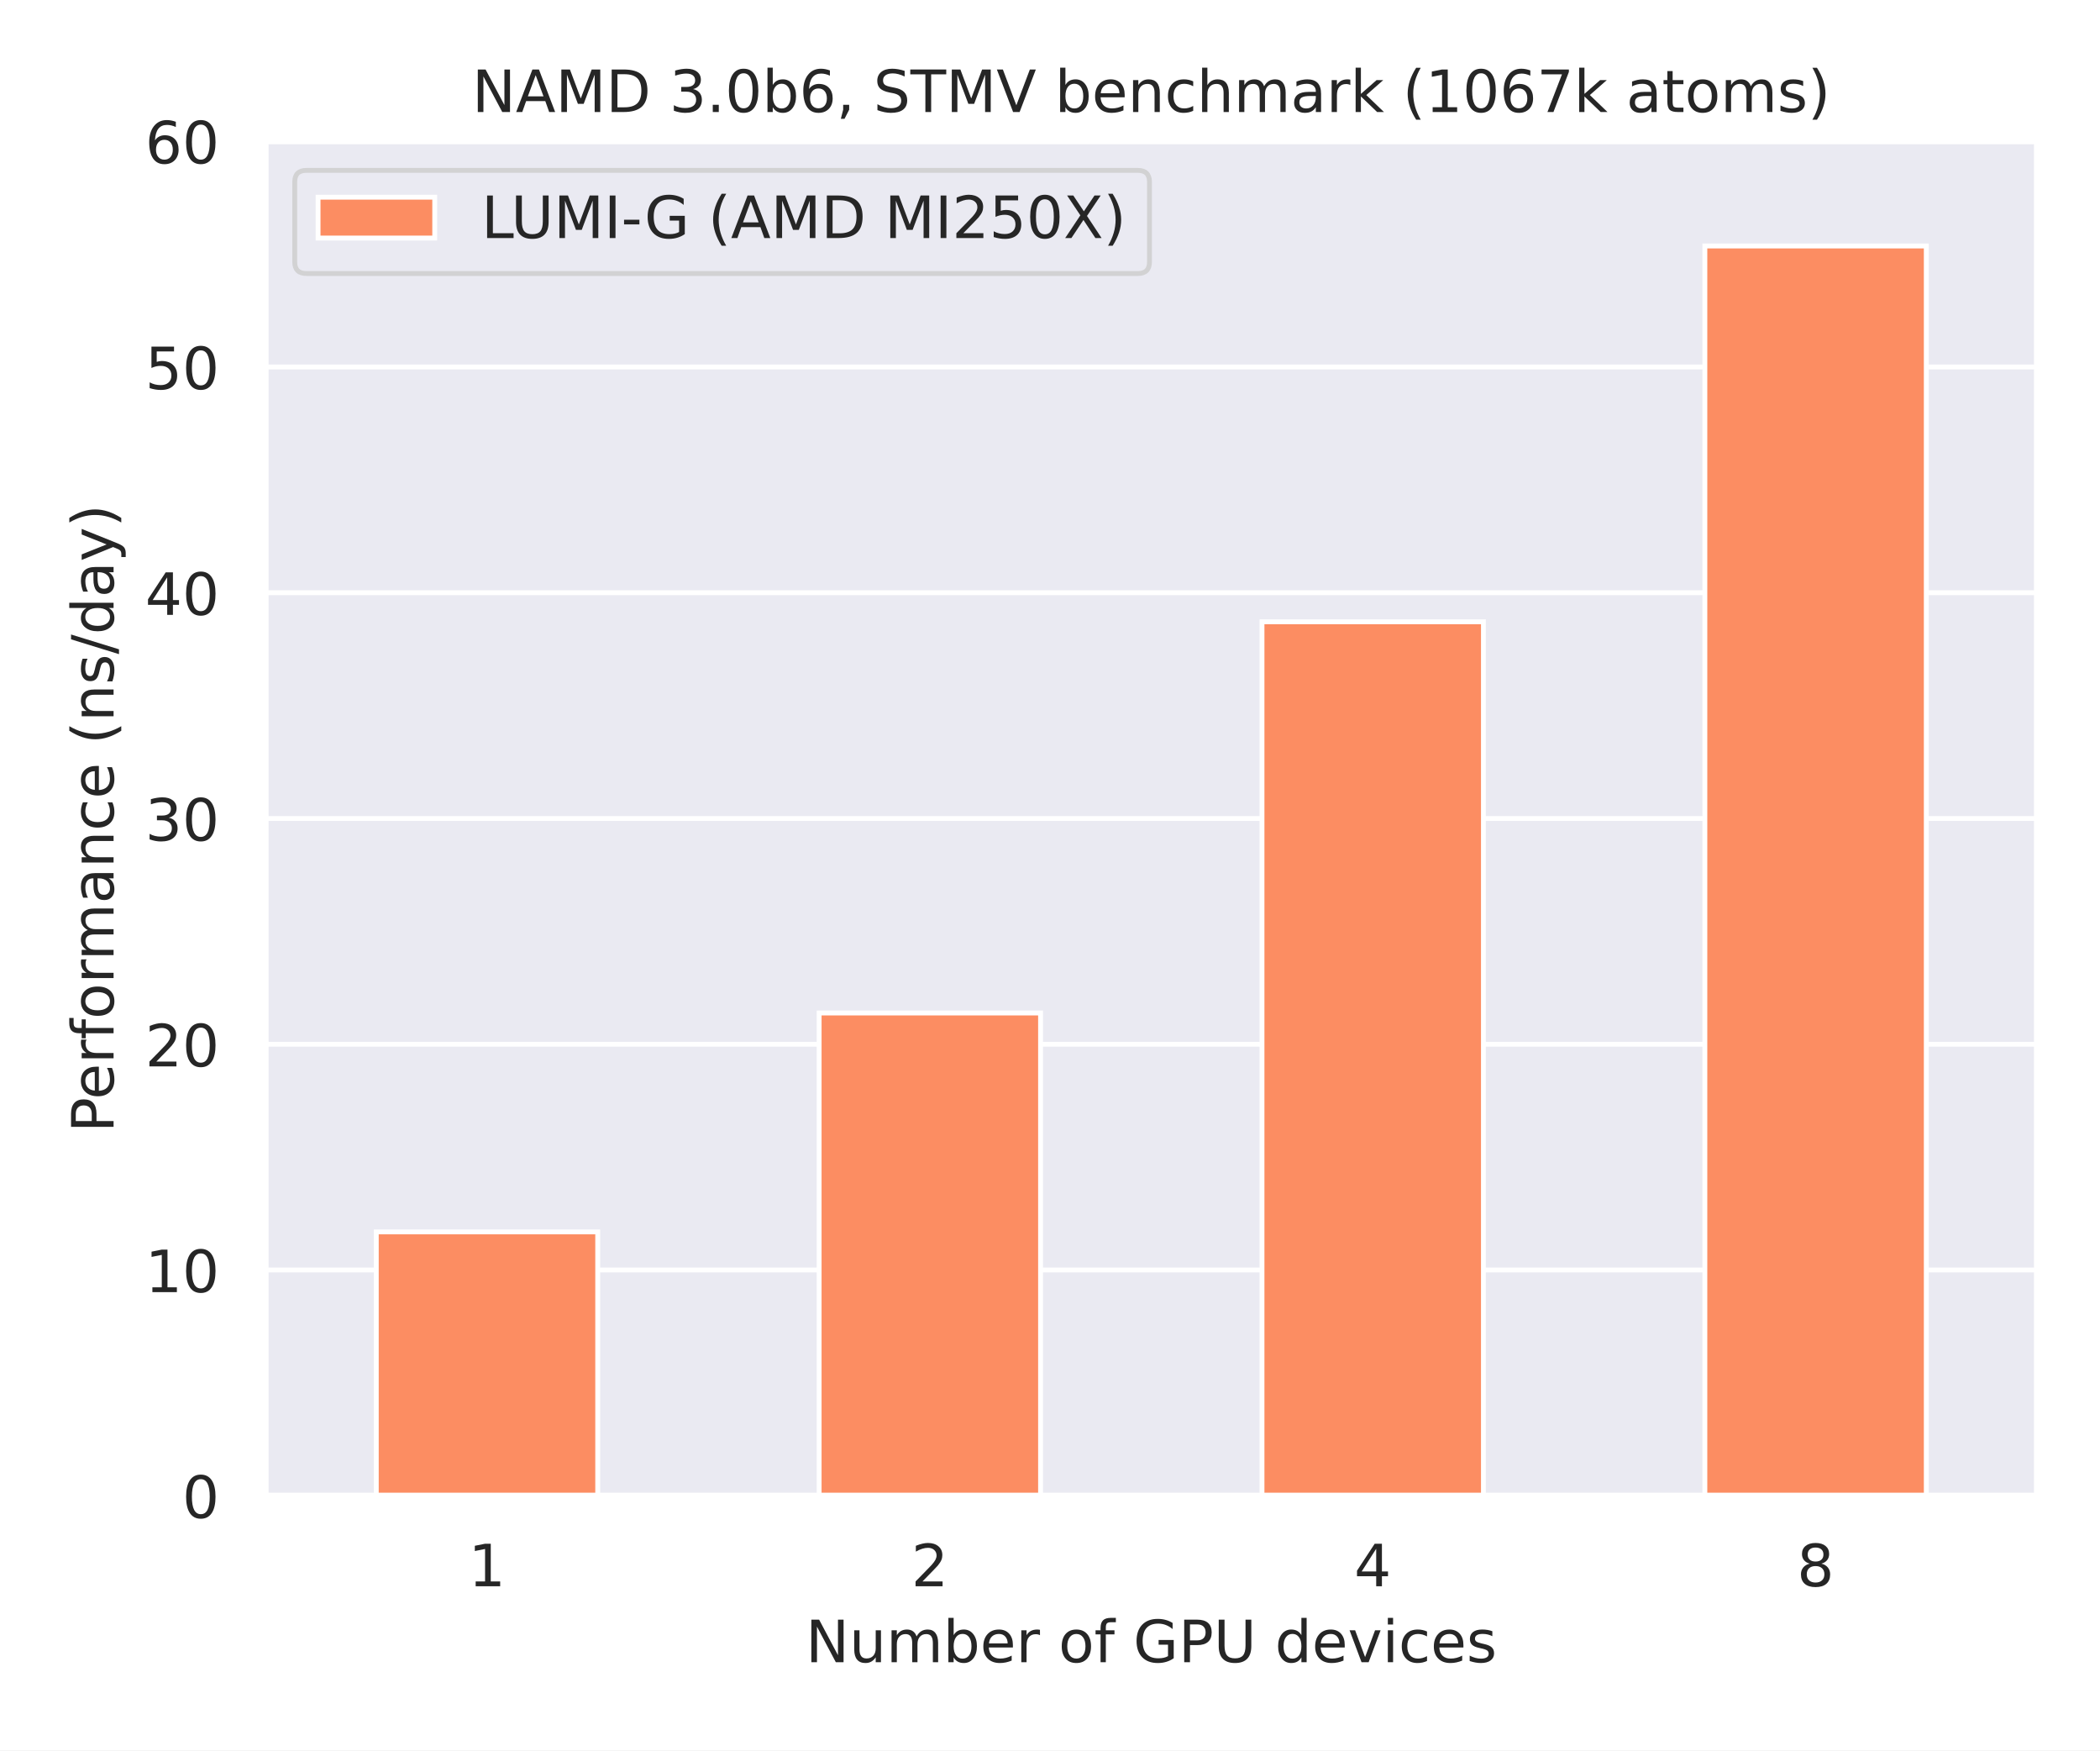
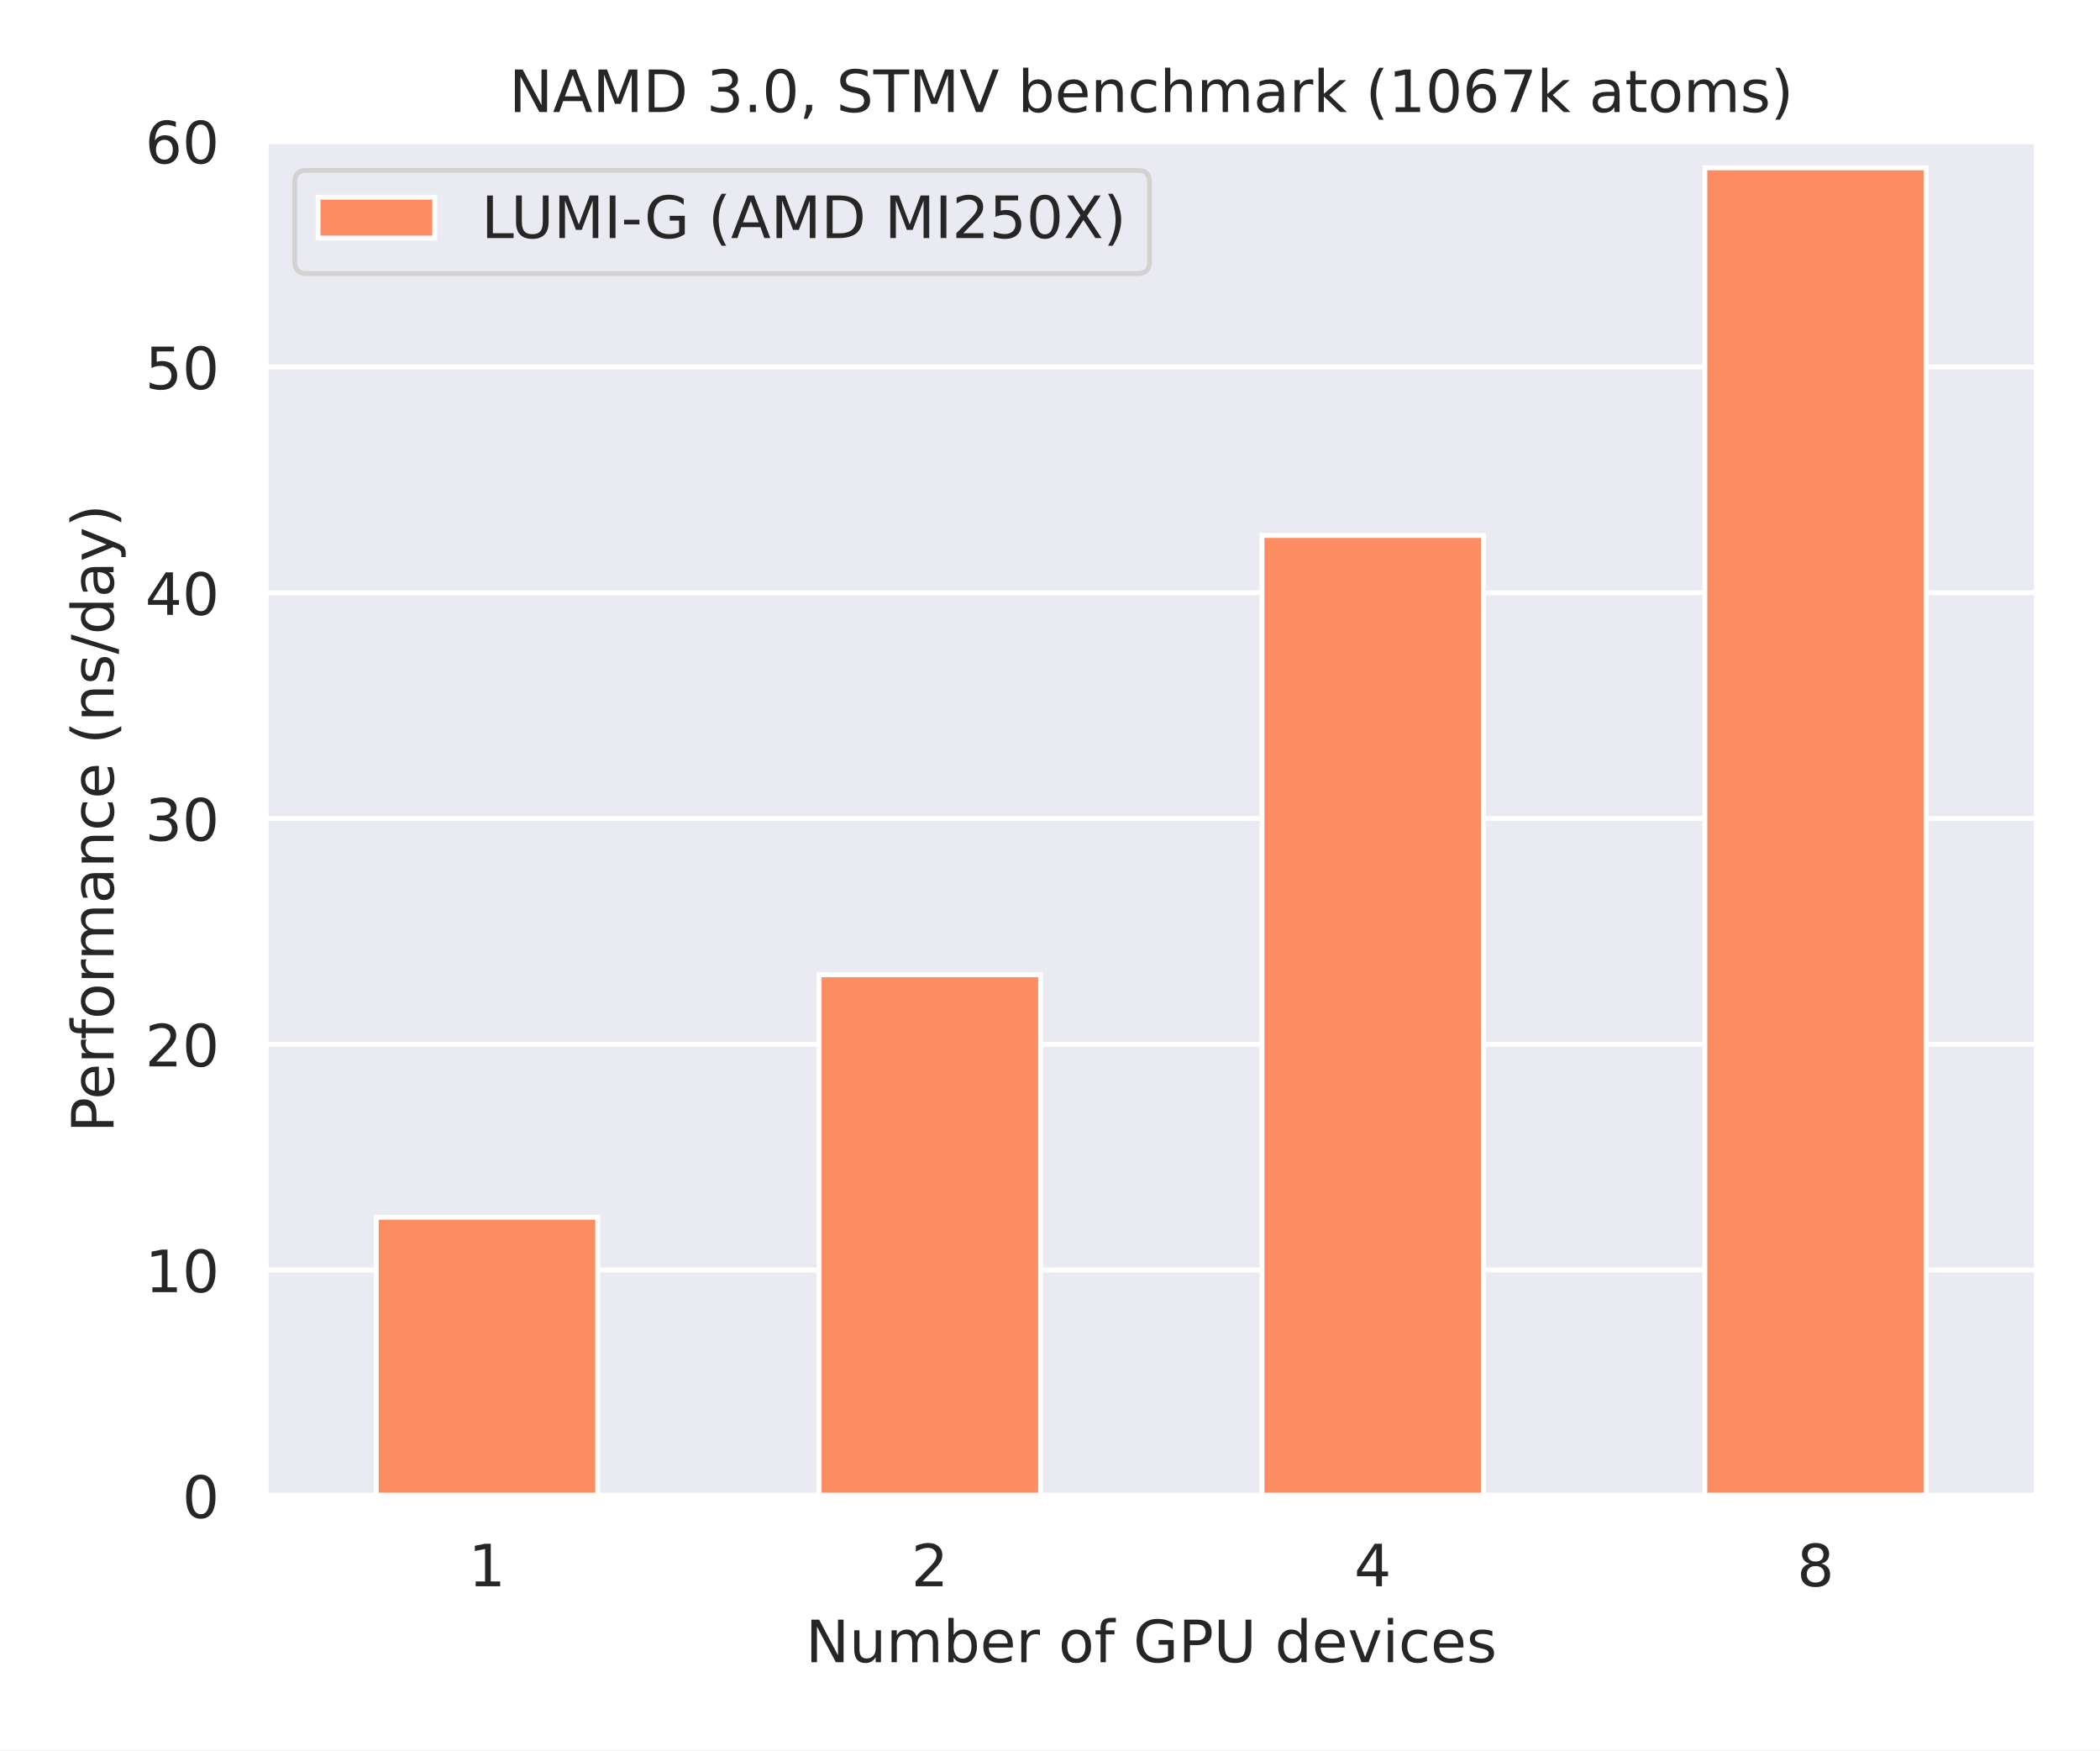
<svg xmlns="http://www.w3.org/2000/svg" xmlns:xlink="http://www.w3.org/1999/xlink" width="432pt" height="360pt" viewBox="0 0 432 360" version="1.1">
  <defs>
    <style type="text/css">*{stroke-linejoin: round; stroke-linecap: butt}</style>
  </defs>
  <g id="figure_1">
    <g id="patch_1">
      <path d="M 0 360  L 432 360  L 432 0  L 0 0  z " style="fill: #ffffff" />
    </g>
    <g id="axes_1">
      <g id="patch_2">
        <path d="M 54.63 307.62  L 419.04 307.62  L 419.04 29.04  L 54.63 29.04  z " style="fill: #eaeaf2" />
      </g>
      <g id="matplotlib.axis_1">
        <g id="xtick_1">
          <g id="text_1">
            <g style="fill: #262626" transform="translate(96.36375 326.2381) scale(0.12 -0.12)">
              <defs>
                <path id="DejaVuSans-31" d="M 794 531  L 1825 531  L 1825 4091  L 703 3866  L 703 4441  L 1819 4666  L 2450 4666  L 2450 531  L 3481 531  L 3481 0  L 794 0  L 794 531  z " transform="scale(0.015625)" />
              </defs>
              <use xlink:href="#DejaVuSans-31" />
            </g>
          </g>
        </g>
        <g id="xtick_2">
          <g id="text_2">
            <g style="fill: #262626" transform="translate(187.4663 326.2381) scale(0.12 -0.12)">
              <defs>
                <path id="DejaVuSans-32" d="M 1228 531  L 3431 531  L 3431 0  L 469 0  L 469 531  Q 828 903 1448 1529  Q 2069 2156 2228 2338  Q 2531 2678 2651 2914  Q 2772 3150 2772 3378  Q 2772 3750 2511 3984  Q 2250 4219 1831 4219  Q 1534 4219 1204 4116  Q 875 4013 500 3803  L 500 4441  Q 881 4594 1212 4672  Q 1544 4750 1819 4750  Q 2544 4750 2975 4387  Q 3406 4025 3406 3419  Q 3406 3131 3298 2873  Q 3191 2616 2906 2266  Q 2828 2175 2409 1742  Q 1991 1309 1228 531  z " transform="scale(0.015625)" />
              </defs>
              <use xlink:href="#DejaVuSans-32" />
            </g>
          </g>
        </g>
        <g id="xtick_3">
          <g id="text_3">
            <g style="fill: #262626" transform="translate(278.5688 326.2381) scale(0.12 -0.12)">
              <defs>
                <path id="DejaVuSans-34" d="M 2419 4116  L 825 1625  L 2419 1625  L 2419 4116  z M 2253 4666  L 3047 4666  L 3047 1625  L 3713 1625  L 3713 1100  L 3047 1100  L 3047 0  L 2419 0  L 2419 1100  L 313 1100  L 313 1709  L 2253 4666  z " transform="scale(0.015625)" />
              </defs>
              <use xlink:href="#DejaVuSans-34" />
            </g>
          </g>
        </g>
        <g id="xtick_4">
          <g id="text_4">
            <g style="fill: #262626" transform="translate(369.6712 326.2381) scale(0.12 -0.12)">
              <defs>
                <path id="DejaVuSans-38" d="M 2034 2216  Q 1584 2216 1326 1975  Q 1069 1734 1069 1313  Q 1069 891 1326 650  Q 1584 409 2034 409  Q 2484 409 2743 651  Q 3003 894 3003 1313  Q 3003 1734 2745 1975  Q 2488 2216 2034 2216  z M 1403 2484  Q 997 2584 770 2862  Q 544 3141 544 3541  Q 544 4100 942 4425  Q 1341 4750 2034 4750  Q 2731 4750 3128 4425  Q 3525 4100 3525 3541  Q 3525 3141 3298 2862  Q 3072 2584 2669 2484  Q 3125 2378 3379 2068  Q 3634 1759 3634 1313  Q 3634 634 3220 271  Q 2806 -91 2034 -91  Q 1263 -91 848 271  Q 434 634 434 1313  Q 434 1759 690 2068  Q 947 2378 1403 2484  z M 1172 3481  Q 1172 3119 1398 2916  Q 1625 2713 2034 2713  Q 2441 2713 2670 2916  Q 2900 3119 2900 3481  Q 2900 3844 2670 4047  Q 2441 4250 2034 4250  Q 1625 4250 1398 4047  Q 1172 3844 1172 3481  z " transform="scale(0.015625)" />
              </defs>
              <use xlink:href="#DejaVuSans-38" />
            </g>
          </g>
        </g>
        <g id="text_5">
          <g style="fill: #262626" transform="translate(165.7341 341.8519) scale(0.12 -0.12)">
            <defs>
              <path id="DejaVuSans-4e" d="M 628 4666  L 1478 4666  L 3547 763  L 3547 4666  L 4159 4666  L 4159 0  L 3309 0  L 1241 3903  L 1241 0  L 628 0  L 628 4666  z " transform="scale(0.015625)" />
              <path id="DejaVuSans-75" d="M 544 1381  L 544 3500  L 1119 3500  L 1119 1403  Q 1119 906 1312 657  Q 1506 409 1894 409  Q 2359 409 2629 706  Q 2900 1003 2900 1516  L 2900 3500  L 3475 3500  L 3475 0  L 2900 0  L 2900 538  Q 2691 219 2414 64  Q 2138 -91 1772 -91  Q 1169 -91 856 284  Q 544 659 544 1381  z M 1991 3584  L 1991 3584  z " transform="scale(0.015625)" />
              <path id="DejaVuSans-6d" d="M 3328 2828  Q 3544 3216 3844 3400  Q 4144 3584 4550 3584  Q 5097 3584 5394 3201  Q 5691 2819 5691 2113  L 5691 0  L 5113 0  L 5113 2094  Q 5113 2597 4934 2840  Q 4756 3084 4391 3084  Q 3944 3084 3684 2787  Q 3425 2491 3425 1978  L 3425 0  L 2847 0  L 2847 2094  Q 2847 2600 2669 2842  Q 2491 3084 2119 3084  Q 1678 3084 1418 2786  Q 1159 2488 1159 1978  L 1159 0  L 581 0  L 581 3500  L 1159 3500  L 1159 2956  Q 1356 3278 1631 3431  Q 1906 3584 2284 3584  Q 2666 3584 2933 3390  Q 3200 3197 3328 2828  z " transform="scale(0.015625)" />
              <path id="DejaVuSans-62" d="M 3116 1747  Q 3116 2381 2855 2742  Q 2594 3103 2138 3103  Q 1681 3103 1420 2742  Q 1159 2381 1159 1747  Q 1159 1113 1420 752  Q 1681 391 2138 391  Q 2594 391 2855 752  Q 3116 1113 3116 1747  z M 1159 2969  Q 1341 3281 1617 3432  Q 1894 3584 2278 3584  Q 2916 3584 3314 3078  Q 3713 2572 3713 1747  Q 3713 922 3314 415  Q 2916 -91 2278 -91  Q 1894 -91 1617 61  Q 1341 213 1159 525  L 1159 0  L 581 0  L 581 4863  L 1159 4863  L 1159 2969  z " transform="scale(0.015625)" />
              <path id="DejaVuSans-65" d="M 3597 1894  L 3597 1613  L 953 1613  Q 991 1019 1311 708  Q 1631 397 2203 397  Q 2534 397 2845 478  Q 3156 559 3463 722  L 3463 178  Q 3153 47 2828 -22  Q 2503 -91 2169 -91  Q 1331 -91 842 396  Q 353 884 353 1716  Q 353 2575 817 3079  Q 1281 3584 2069 3584  Q 2775 3584 3186 3129  Q 3597 2675 3597 1894  z M 3022 2063  Q 3016 2534 2758 2815  Q 2500 3097 2075 3097  Q 1594 3097 1305 2825  Q 1016 2553 972 2059  L 3022 2063  z " transform="scale(0.015625)" />
              <path id="DejaVuSans-72" d="M 2631 2963  Q 2534 3019 2420 3045  Q 2306 3072 2169 3072  Q 1681 3072 1420 2755  Q 1159 2438 1159 1844  L 1159 0  L 581 0  L 581 3500  L 1159 3500  L 1159 2956  Q 1341 3275 1631 3429  Q 1922 3584 2338 3584  Q 2397 3584 2469 3576  Q 2541 3569 2628 3553  L 2631 2963  z " transform="scale(0.015625)" />
              <path id="DejaVuSans-20" transform="scale(0.015625)" />
              <path id="DejaVuSans-6f" d="M 1959 3097  Q 1497 3097 1228 2736  Q 959 2375 959 1747  Q 959 1119 1226 758  Q 1494 397 1959 397  Q 2419 397 2687 759  Q 2956 1122 2956 1747  Q 2956 2369 2687 2733  Q 2419 3097 1959 3097  z M 1959 3584  Q 2709 3584 3137 3096  Q 3566 2609 3566 1747  Q 3566 888 3137 398  Q 2709 -91 1959 -91  Q 1206 -91 779 398  Q 353 888 353 1747  Q 353 2609 779 3096  Q 1206 3584 1959 3584  z " transform="scale(0.015625)" />
              <path id="DejaVuSans-66" d="M 2375 4863  L 2375 4384  L 1825 4384  Q 1516 4384 1395 4259  Q 1275 4134 1275 3809  L 1275 3500  L 2222 3500  L 2222 3053  L 1275 3053  L 1275 0  L 697 0  L 697 3053  L 147 3053  L 147 3500  L 697 3500  L 697 3744  Q 697 4328 969 4595  Q 1241 4863 1831 4863  L 2375 4863  z " transform="scale(0.015625)" />
              <path id="DejaVuSans-47" d="M 3809 666  L 3809 1919  L 2778 1919  L 2778 2438  L 4434 2438  L 4434 434  Q 4069 175 3628 42  Q 3188 -91 2688 -91  Q 1594 -91 976 548  Q 359 1188 359 2328  Q 359 3472 976 4111  Q 1594 4750 2688 4750  Q 3144 4750 3555 4637  Q 3966 4525 4313 4306  L 4313 3634  Q 3963 3931 3569 4081  Q 3175 4231 2741 4231  Q 1884 4231 1454 3753  Q 1025 3275 1025 2328  Q 1025 1384 1454 906  Q 1884 428 2741 428  Q 3075 428 3337 486  Q 3600 544 3809 666  z " transform="scale(0.015625)" />
              <path id="DejaVuSans-50" d="M 1259 4147  L 1259 2394  L 2053 2394  Q 2494 2394 2734 2622  Q 2975 2850 2975 3272  Q 2975 3691 2734 3919  Q 2494 4147 2053 4147  L 1259 4147  z M 628 4666  L 2053 4666  Q 2838 4666 3239 4311  Q 3641 3956 3641 3272  Q 3641 2581 3239 2228  Q 2838 1875 2053 1875  L 1259 1875  L 1259 0  L 628 0  L 628 4666  z " transform="scale(0.015625)" />
              <path id="DejaVuSans-55" d="M 556 4666  L 1191 4666  L 1191 1831  Q 1191 1081 1462 751  Q 1734 422 2344 422  Q 2950 422 3222 751  Q 3494 1081 3494 1831  L 3494 4666  L 4128 4666  L 4128 1753  Q 4128 841 3676 375  Q 3225 -91 2344 -91  Q 1459 -91 1007 375  Q 556 841 556 1753  L 556 4666  z " transform="scale(0.015625)" />
              <path id="DejaVuSans-64" d="M 2906 2969  L 2906 4863  L 3481 4863  L 3481 0  L 2906 0  L 2906 525  Q 2725 213 2448 61  Q 2172 -91 1784 -91  Q 1150 -91 751 415  Q 353 922 353 1747  Q 353 2572 751 3078  Q 1150 3584 1784 3584  Q 2172 3584 2448 3432  Q 2725 3281 2906 2969  z M 947 1747  Q 947 1113 1208 752  Q 1469 391 1925 391  Q 2381 391 2643 752  Q 2906 1113 2906 1747  Q 2906 2381 2643 2742  Q 2381 3103 1925 3103  Q 1469 3103 1208 2742  Q 947 2381 947 1747  z " transform="scale(0.015625)" />
              <path id="DejaVuSans-76" d="M 191 3500  L 800 3500  L 1894 563  L 2988 3500  L 3597 3500  L 2284 0  L 1503 0  L 191 3500  z " transform="scale(0.015625)" />
              <path id="DejaVuSans-69" d="M 603 3500  L 1178 3500  L 1178 0  L 603 0  L 603 3500  z M 603 4863  L 1178 4863  L 1178 4134  L 603 4134  L 603 4863  z " transform="scale(0.015625)" />
              <path id="DejaVuSans-63" d="M 3122 3366  L 3122 2828  Q 2878 2963 2633 3030  Q 2388 3097 2138 3097  Q 1578 3097 1268 2742  Q 959 2388 959 1747  Q 959 1106 1268 751  Q 1578 397 2138 397  Q 2388 397 2633 464  Q 2878 531 3122 666  L 3122 134  Q 2881 22 2623 -34  Q 2366 -91 2075 -91  Q 1284 -91 818 406  Q 353 903 353 1747  Q 353 2603 823 3093  Q 1294 3584 2113 3584  Q 2378 3584 2631 3529  Q 2884 3475 3122 3366  z " transform="scale(0.015625)" />
              <path id="DejaVuSans-73" d="M 2834 3397  L 2834 2853  Q 2591 2978 2328 3040  Q 2066 3103 1784 3103  Q 1356 3103 1142 2972  Q 928 2841 928 2578  Q 928 2378 1081 2264  Q 1234 2150 1697 2047  L 1894 2003  Q 2506 1872 2764 1633  Q 3022 1394 3022 966  Q 3022 478 2636 193  Q 2250 -91 1575 -91  Q 1294 -91 989 -36  Q 684 19 347 128  L 347 722  Q 666 556 975 473  Q 1284 391 1588 391  Q 1994 391 2212 530  Q 2431 669 2431 922  Q 2431 1156 2273 1281  Q 2116 1406 1581 1522  L 1381 1569  Q 847 1681 609 1914  Q 372 2147 372 2553  Q 372 3047 722 3315  Q 1072 3584 1716 3584  Q 2034 3584 2315 3537  Q 2597 3491 2834 3397  z " transform="scale(0.015625)" />
            </defs>
            <use xlink:href="#DejaVuSans-4e" />
            <use xlink:href="#DejaVuSans-75" x="74.805" />
            <use xlink:href="#DejaVuSans-6d" x="138.184" />
            <use xlink:href="#DejaVuSans-62" x="235.596" />
            <use xlink:href="#DejaVuSans-65" x="299.072" />
            <use xlink:href="#DejaVuSans-72" x="360.596" />
            <use xlink:href="#DejaVuSans-20" x="401.709" />
            <use xlink:href="#DejaVuSans-6f" x="433.496" />
            <use xlink:href="#DejaVuSans-66" x="494.678" />
            <use xlink:href="#DejaVuSans-20" x="529.883" />
            <use xlink:href="#DejaVuSans-47" x="561.67" />
            <use xlink:href="#DejaVuSans-50" x="639.16" />
            <use xlink:href="#DejaVuSans-55" x="699.463" />
            <use xlink:href="#DejaVuSans-20" x="772.656" />
            <use xlink:href="#DejaVuSans-64" x="804.443" />
            <use xlink:href="#DejaVuSans-65" x="867.92" />
            <use xlink:href="#DejaVuSans-76" x="929.443" />
            <use xlink:href="#DejaVuSans-69" x="988.623" />
            <use xlink:href="#DejaVuSans-63" x="1016.406" />
            <use xlink:href="#DejaVuSans-65" x="1071.387" />
            <use xlink:href="#DejaVuSans-73" x="1132.91" />
          </g>
        </g>
      </g>
      <g id="matplotlib.axis_2">
        <g id="ytick_1">
          <g id="line2d_1">
-             <path d="M 54.63 307.62  L 419.04 307.62  " clip-path="url(#p0c4936f259)" style="fill: none; stroke: #ffffff; stroke-linecap: round" />
+             <path d="M 54.63 307.62  L 419.04 307.62  " clip-path="url(#p166606db04)" style="fill: none; stroke: #ffffff; stroke-linecap: round" />
          </g>
          <g id="text_6">
            <g style="fill: #262626" transform="translate(37.495 312.1791) scale(0.12 -0.12)">
              <defs>
                <path id="DejaVuSans-30" d="M 2034 4250  Q 1547 4250 1301 3770  Q 1056 3291 1056 2328  Q 1056 1369 1301 889  Q 1547 409 2034 409  Q 2525 409 2770 889  Q 3016 1369 3016 2328  Q 3016 3291 2770 3770  Q 2525 4250 2034 4250  z M 2034 4750  Q 2819 4750 3233 4129  Q 3647 3509 3647 2328  Q 3647 1150 3233 529  Q 2819 -91 2034 -91  Q 1250 -91 836 529  Q 422 1150 422 2328  Q 422 3509 836 4129  Q 1250 4750 2034 4750  z " transform="scale(0.015625)" />
              </defs>
              <use xlink:href="#DejaVuSans-30" />
            </g>
          </g>
        </g>
        <g id="ytick_2">
          <g id="line2d_2">
-             <path d="M 54.63 261.19  L 419.04 261.19  " clip-path="url(#p0c4936f259)" style="fill: none; stroke: #ffffff; stroke-linecap: round" />
+             <path d="M 54.63 261.19  L 419.04 261.19  " clip-path="url(#p166606db04)" style="fill: none; stroke: #ffffff; stroke-linecap: round" />
          </g>
          <g id="text_7">
            <g style="fill: #262626" transform="translate(29.86 265.7491) scale(0.12 -0.12)">
              <use xlink:href="#DejaVuSans-31" />
              <use xlink:href="#DejaVuSans-30" x="63.623" />
            </g>
          </g>
        </g>
        <g id="ytick_3">
          <g id="line2d_3">
-             <path d="M 54.63 214.76  L 419.04 214.76  " clip-path="url(#p0c4936f259)" style="fill: none; stroke: #ffffff; stroke-linecap: round" />
+             <path d="M 54.63 214.76  L 419.04 214.76  " clip-path="url(#p166606db04)" style="fill: none; stroke: #ffffff; stroke-linecap: round" />
          </g>
          <g id="text_8">
            <g style="fill: #262626" transform="translate(29.86 219.3191) scale(0.12 -0.12)">
              <use xlink:href="#DejaVuSans-32" />
              <use xlink:href="#DejaVuSans-30" x="63.623" />
            </g>
          </g>
        </g>
        <g id="ytick_4">
          <g id="line2d_4">
-             <path d="M 54.63 168.33  L 419.04 168.33  " clip-path="url(#p0c4936f259)" style="fill: none; stroke: #ffffff; stroke-linecap: round" />
+             <path d="M 54.63 168.33  L 419.04 168.33  " clip-path="url(#p166606db04)" style="fill: none; stroke: #ffffff; stroke-linecap: round" />
          </g>
          <g id="text_9">
            <g style="fill: #262626" transform="translate(29.86 172.8891) scale(0.12 -0.12)">
              <defs>
                <path id="DejaVuSans-33" d="M 2597 2516  Q 3050 2419 3304 2112  Q 3559 1806 3559 1356  Q 3559 666 3084 287  Q 2609 -91 1734 -91  Q 1441 -91 1130 -33  Q 819 25 488 141  L 488 750  Q 750 597 1062 519  Q 1375 441 1716 441  Q 2309 441 2620 675  Q 2931 909 2931 1356  Q 2931 1769 2642 2001  Q 2353 2234 1838 2234  L 1294 2234  L 1294 2753  L 1863 2753  Q 2328 2753 2575 2939  Q 2822 3125 2822 3475  Q 2822 3834 2567 4026  Q 2313 4219 1838 4219  Q 1578 4219 1281 4162  Q 984 4106 628 3988  L 628 4550  Q 988 4650 1302 4700  Q 1616 4750 1894 4750  Q 2613 4750 3031 4423  Q 3450 4097 3450 3541  Q 3450 3153 3228 2886  Q 3006 2619 2597 2516  z " transform="scale(0.015625)" />
              </defs>
              <use xlink:href="#DejaVuSans-33" />
              <use xlink:href="#DejaVuSans-30" x="63.623" />
            </g>
          </g>
        </g>
        <g id="ytick_5">
          <g id="line2d_5">
-             <path d="M 54.63 121.9  L 419.04 121.9  " clip-path="url(#p0c4936f259)" style="fill: none; stroke: #ffffff; stroke-linecap: round" />
+             <path d="M 54.63 121.9  L 419.04 121.9  " clip-path="url(#p166606db04)" style="fill: none; stroke: #ffffff; stroke-linecap: round" />
          </g>
          <g id="text_10">
            <g style="fill: #262626" transform="translate(29.86 126.4591) scale(0.12 -0.12)">
              <use xlink:href="#DejaVuSans-34" />
              <use xlink:href="#DejaVuSans-30" x="63.623" />
            </g>
          </g>
        </g>
        <g id="ytick_6">
          <g id="line2d_6">
-             <path d="M 54.63 75.47  L 419.04 75.47  " clip-path="url(#p0c4936f259)" style="fill: none; stroke: #ffffff; stroke-linecap: round" />
+             <path d="M 54.63 75.47  L 419.04 75.47  " clip-path="url(#p166606db04)" style="fill: none; stroke: #ffffff; stroke-linecap: round" />
          </g>
          <g id="text_11">
            <g style="fill: #262626" transform="translate(29.86 80.02906) scale(0.12 -0.12)">
              <defs>
                <path id="DejaVuSans-35" d="M 691 4666  L 3169 4666  L 3169 4134  L 1269 4134  L 1269 2991  Q 1406 3038 1543 3061  Q 1681 3084 1819 3084  Q 2600 3084 3056 2656  Q 3513 2228 3513 1497  Q 3513 744 3044 326  Q 2575 -91 1722 -91  Q 1428 -91 1123 -41  Q 819 9 494 109  L 494 744  Q 775 591 1075 516  Q 1375 441 1709 441  Q 2250 441 2565 725  Q 2881 1009 2881 1497  Q 2881 1984 2565 2268  Q 2250 2553 1709 2553  Q 1456 2553 1204 2497  Q 953 2441 691 2322  L 691 4666  z " transform="scale(0.015625)" />
              </defs>
              <use xlink:href="#DejaVuSans-35" />
              <use xlink:href="#DejaVuSans-30" x="63.623" />
            </g>
          </g>
        </g>
        <g id="ytick_7">
          <g id="line2d_7">
-             <path d="M 54.63 29.04  L 419.04 29.04  " clip-path="url(#p0c4936f259)" style="fill: none; stroke: #ffffff; stroke-linecap: round" />
+             <path d="M 54.63 29.04  L 419.04 29.04  " clip-path="url(#p166606db04)" style="fill: none; stroke: #ffffff; stroke-linecap: round" />
          </g>
          <g id="text_12">
            <g style="fill: #262626" transform="translate(29.86 33.59906) scale(0.12 -0.12)">
              <defs>
                <path id="DejaVuSans-36" d="M 2113 2584  Q 1688 2584 1439 2293  Q 1191 2003 1191 1497  Q 1191 994 1439 701  Q 1688 409 2113 409  Q 2538 409 2786 701  Q 3034 994 3034 1497  Q 3034 2003 2786 2293  Q 2538 2584 2113 2584  z M 3366 4563  L 3366 3988  Q 3128 4100 2886 4159  Q 2644 4219 2406 4219  Q 1781 4219 1451 3797  Q 1122 3375 1075 2522  Q 1259 2794 1537 2939  Q 1816 3084 2150 3084  Q 2853 3084 3261 2657  Q 3669 2231 3669 1497  Q 3669 778 3244 343  Q 2819 -91 2113 -91  Q 1303 -91 875 529  Q 447 1150 447 2328  Q 447 3434 972 4092  Q 1497 4750 2381 4750  Q 2619 4750 2861 4703  Q 3103 4656 3366 4563  z " transform="scale(0.015625)" />
              </defs>
              <use xlink:href="#DejaVuSans-36" />
              <use xlink:href="#DejaVuSans-30" x="63.623" />
            </g>
          </g>
        </g>
        <g id="text_13">
          <g style="fill: #262626" transform="translate(23.36437 232.9238) rotate(-90) scale(0.12 -0.12)">
            <defs>
              <path id="DejaVuSans-61" d="M 2194 1759  Q 1497 1759 1228 1600  Q 959 1441 959 1056  Q 959 750 1161 570  Q 1363 391 1709 391  Q 2188 391 2477 730  Q 2766 1069 2766 1631  L 2766 1759  L 2194 1759  z M 3341 1997  L 3341 0  L 2766 0  L 2766 531  Q 2569 213 2275 61  Q 1981 -91 1556 -91  Q 1019 -91 701 211  Q 384 513 384 1019  Q 384 1609 779 1909  Q 1175 2209 1959 2209  L 2766 2209  L 2766 2266  Q 2766 2663 2505 2880  Q 2244 3097 1772 3097  Q 1472 3097 1187 3025  Q 903 2953 641 2809  L 641 3341  Q 956 3463 1253 3523  Q 1550 3584 1831 3584  Q 2591 3584 2966 3190  Q 3341 2797 3341 1997  z " transform="scale(0.015625)" />
              <path id="DejaVuSans-6e" d="M 3513 2113  L 3513 0  L 2938 0  L 2938 2094  Q 2938 2591 2744 2837  Q 2550 3084 2163 3084  Q 1697 3084 1428 2787  Q 1159 2491 1159 1978  L 1159 0  L 581 0  L 581 3500  L 1159 3500  L 1159 2956  Q 1366 3272 1645 3428  Q 1925 3584 2291 3584  Q 2894 3584 3203 3211  Q 3513 2838 3513 2113  z " transform="scale(0.015625)" />
              <path id="DejaVuSans-28" d="M 1984 4856  Q 1566 4138 1362 3434  Q 1159 2731 1159 2009  Q 1159 1288 1364 580  Q 1569 -128 1984 -844  L 1484 -844  Q 1016 -109 783 600  Q 550 1309 550 2009  Q 550 2706 781 3412  Q 1013 4119 1484 4856  L 1984 4856  z " transform="scale(0.015625)" />
              <path id="DejaVuSans-2f" d="M 1625 4666  L 2156 4666  L 531 -594  L 0 -594  L 1625 4666  z " transform="scale(0.015625)" />
              <path id="DejaVuSans-79" d="M 2059 -325  Q 1816 -950 1584 -1140  Q 1353 -1331 966 -1331  L 506 -1331  L 506 -850  L 844 -850  Q 1081 -850 1212 -737  Q 1344 -625 1503 -206  L 1606 56  L 191 3500  L 800 3500  L 1894 763  L 2988 3500  L 3597 3500  L 2059 -325  z " transform="scale(0.015625)" />
              <path id="DejaVuSans-29" d="M 513 4856  L 1013 4856  Q 1481 4119 1714 3412  Q 1947 2706 1947 2009  Q 1947 1309 1714 600  Q 1481 -109 1013 -844  L 513 -844  Q 928 -128 1133 580  Q 1338 1288 1338 2009  Q 1338 2731 1133 3434  Q 928 4138 513 4856  z " transform="scale(0.015625)" />
            </defs>
            <use xlink:href="#DejaVuSans-50" />
            <use xlink:href="#DejaVuSans-65" x="56.678" />
            <use xlink:href="#DejaVuSans-72" x="118.201" />
            <use xlink:href="#DejaVuSans-66" x="159.314" />
            <use xlink:href="#DejaVuSans-6f" x="194.52" />
            <use xlink:href="#DejaVuSans-72" x="255.701" />
            <use xlink:href="#DejaVuSans-6d" x="295.064" />
            <use xlink:href="#DejaVuSans-61" x="392.477" />
            <use xlink:href="#DejaVuSans-6e" x="453.756" />
            <use xlink:href="#DejaVuSans-63" x="517.135" />
            <use xlink:href="#DejaVuSans-65" x="572.115" />
            <use xlink:href="#DejaVuSans-20" x="633.639" />
            <use xlink:href="#DejaVuSans-28" x="665.426" />
            <use xlink:href="#DejaVuSans-6e" x="704.439" />
            <use xlink:href="#DejaVuSans-73" x="767.818" />
            <use xlink:href="#DejaVuSans-2f" x="819.918" />
            <use xlink:href="#DejaVuSans-64" x="853.609" />
            <use xlink:href="#DejaVuSans-61" x="917.086" />
            <use xlink:href="#DejaVuSans-79" x="978.365" />
            <use xlink:href="#DejaVuSans-29" x="1037.545" />
          </g>
        </g>
      </g>
      <g id="patch_3">
-         <path d="M 77.406 307.62  L 122.957 307.62  L 122.957 253.356  L 77.406 253.356  z " clip-path="url(#p0c4936f259)" style="fill: #fc8d62; stroke: #ffffff; stroke-linejoin: miter" />
+         <path d="M 77.406 307.62  L 122.957 307.62  L 122.957 250.351  L 77.406 250.351  z " clip-path="url(#p166606db04)" style="fill: #fc8d62; stroke: #ffffff; stroke-linejoin: miter" />
      </g>
      <g id="patch_4">
-         <path d="M 168.508 307.62  L 214.059 307.62  L 214.059 208.336  L 168.508 208.336  z " clip-path="url(#p0c4936f259)" style="fill: #fc8d62; stroke: #ffffff; stroke-linejoin: miter" />
+         <path d="M 168.508 307.62  L 214.059 307.62  L 214.059 200.473  L 168.508 200.473  z " clip-path="url(#p166606db04)" style="fill: #fc8d62; stroke: #ffffff; stroke-linejoin: miter" />
      </g>
      <g id="patch_5">
-         <path d="M 259.611 307.62  L 305.162 307.62  L 305.162 127.875  L 259.611 127.875  z " clip-path="url(#p0c4936f259)" style="fill: #fc8d62; stroke: #ffffff; stroke-linejoin: miter" />
+         <path d="M 259.611 307.62  L 305.162 307.62  L 305.162 110.126  L 259.611 110.126  z " clip-path="url(#p166606db04)" style="fill: #fc8d62; stroke: #ffffff; stroke-linejoin: miter" />
      </g>
      <g id="patch_6">
-         <path d="M 350.713 307.62  L 396.264 307.62  L 396.264 50.586  L 350.713 50.586  z " clip-path="url(#p0c4936f259)" style="fill: #fc8d62; stroke: #ffffff; stroke-linejoin: miter" />
+         <path d="M 350.713 307.62  L 396.264 307.62  L 396.264 34.518  L 350.713 34.518  z " clip-path="url(#p166606db04)" style="fill: #fc8d62; stroke: #ffffff; stroke-linejoin: miter" />
      </g>
      <g id="patch_7">
        <path d="M 54.63 307.62  L 54.63 29.04  " style="fill: none; stroke: #ffffff; stroke-width: 1.25; stroke-linejoin: miter; stroke-linecap: square" />
      </g>
      <g id="patch_8">
        <path d="M 419.04 307.62  L 419.04 29.04  " style="fill: none; stroke: #ffffff; stroke-width: 1.25; stroke-linejoin: miter; stroke-linecap: square" />
      </g>
      <g id="patch_9">
        <path d="M 54.63 307.62  L 419.04 307.62  " style="fill: none; stroke: #ffffff; stroke-width: 1.25; stroke-linejoin: miter; stroke-linecap: square" />
      </g>
      <g id="patch_10">
        <path d="M 54.63 29.04  L 419.04 29.04  " style="fill: none; stroke: #ffffff; stroke-width: 1.25; stroke-linejoin: miter; stroke-linecap: square" />
      </g>
      <g id="text_14">
-         <g style="fill: #262626" transform="translate(97.11656 23.04) scale(0.12 -0.12)">
+         <g style="fill: #262626" transform="translate(104.7431 23.04) scale(0.12 -0.12)">
          <defs>
            <path id="DejaVuSans-41" d="M 2188 4044  L 1331 1722  L 3047 1722  L 2188 4044  z M 1831 4666  L 2547 4666  L 4325 0  L 3669 0  L 3244 1197  L 1141 1197  L 716 0  L 50 0  L 1831 4666  z " transform="scale(0.015625)" />
            <path id="DejaVuSans-4d" d="M 628 4666  L 1569 4666  L 2759 1491  L 3956 4666  L 4897 4666  L 4897 0  L 4281 0  L 4281 4097  L 3078 897  L 2444 897  L 1241 4097  L 1241 0  L 628 0  L 628 4666  z " transform="scale(0.015625)" />
            <path id="DejaVuSans-44" d="M 1259 4147  L 1259 519  L 2022 519  Q 2988 519 3436 956  Q 3884 1394 3884 2338  Q 3884 3275 3436 3711  Q 2988 4147 2022 4147  L 1259 4147  z M 628 4666  L 1925 4666  Q 3281 4666 3915 4102  Q 4550 3538 4550 2338  Q 4550 1131 3912 565  Q 3275 0 1925 0  L 628 0  L 628 4666  z " transform="scale(0.015625)" />
            <path id="DejaVuSans-2e" d="M 684 794  L 1344 794  L 1344 0  L 684 0  L 684 794  z " transform="scale(0.015625)" />
            <path id="DejaVuSans-2c" d="M 750 794  L 1409 794  L 1409 256  L 897 -744  L 494 -744  L 750 256  L 750 794  z " transform="scale(0.015625)" />
            <path id="DejaVuSans-53" d="M 3425 4513  L 3425 3897  Q 3066 4069 2747 4153  Q 2428 4238 2131 4238  Q 1616 4238 1336 4038  Q 1056 3838 1056 3469  Q 1056 3159 1242 3001  Q 1428 2844 1947 2747  L 2328 2669  Q 3034 2534 3370 2195  Q 3706 1856 3706 1288  Q 3706 609 3251 259  Q 2797 -91 1919 -91  Q 1588 -91 1214 -16  Q 841 59 441 206  L 441 856  Q 825 641 1194 531  Q 1563 422 1919 422  Q 2459 422 2753 634  Q 3047 847 3047 1241  Q 3047 1584 2836 1778  Q 2625 1972 2144 2069  L 1759 2144  Q 1053 2284 737 2584  Q 422 2884 422 3419  Q 422 4038 858 4394  Q 1294 4750 2059 4750  Q 2388 4750 2728 4690  Q 3069 4631 3425 4513  z " transform="scale(0.015625)" />
            <path id="DejaVuSans-54" d="M -19 4666  L 3928 4666  L 3928 4134  L 2272 4134  L 2272 0  L 1638 0  L 1638 4134  L -19 4134  L -19 4666  z " transform="scale(0.015625)" />
            <path id="DejaVuSans-56" d="M 1831 0  L 50 4666  L 709 4666  L 2188 738  L 3669 4666  L 4325 4666  L 2547 0  L 1831 0  z " transform="scale(0.015625)" />
            <path id="DejaVuSans-68" d="M 3513 2113  L 3513 0  L 2938 0  L 2938 2094  Q 2938 2591 2744 2837  Q 2550 3084 2163 3084  Q 1697 3084 1428 2787  Q 1159 2491 1159 1978  L 1159 0  L 581 0  L 581 4863  L 1159 4863  L 1159 2956  Q 1366 3272 1645 3428  Q 1925 3584 2291 3584  Q 2894 3584 3203 3211  Q 3513 2838 3513 2113  z " transform="scale(0.015625)" />
            <path id="DejaVuSans-6b" d="M 581 4863  L 1159 4863  L 1159 1991  L 2875 3500  L 3609 3500  L 1753 1863  L 3688 0  L 2938 0  L 1159 1709  L 1159 0  L 581 0  L 581 4863  z " transform="scale(0.015625)" />
            <path id="DejaVuSans-37" d="M 525 4666  L 3525 4666  L 3525 4397  L 1831 0  L 1172 0  L 2766 4134  L 525 4134  L 525 4666  z " transform="scale(0.015625)" />
            <path id="DejaVuSans-74" d="M 1172 4494  L 1172 3500  L 2356 3500  L 2356 3053  L 1172 3053  L 1172 1153  Q 1172 725 1289 603  Q 1406 481 1766 481  L 2356 481  L 2356 0  L 1766 0  Q 1100 0 847 248  Q 594 497 594 1153  L 594 3053  L 172 3053  L 172 3500  L 594 3500  L 594 4494  L 1172 4494  z " transform="scale(0.015625)" />
          </defs>
          <use xlink:href="#DejaVuSans-4e" />
          <use xlink:href="#DejaVuSans-41" x="74.805" />
          <use xlink:href="#DejaVuSans-4d" x="143.213" />
          <use xlink:href="#DejaVuSans-44" x="229.492" />
          <use xlink:href="#DejaVuSans-20" x="306.494" />
          <use xlink:href="#DejaVuSans-33" x="338.281" />
          <use xlink:href="#DejaVuSans-2e" x="401.904" />
          <use xlink:href="#DejaVuSans-30" x="433.691" />
-           <use xlink:href="#DejaVuSans-62" x="497.314" />
-           <use xlink:href="#DejaVuSans-36" x="560.791" />
-           <use xlink:href="#DejaVuSans-2c" x="624.414" />
-           <use xlink:href="#DejaVuSans-20" x="656.201" />
-           <use xlink:href="#DejaVuSans-53" x="687.988" />
-           <use xlink:href="#DejaVuSans-54" x="751.465" />
-           <use xlink:href="#DejaVuSans-4d" x="812.549" />
-           <use xlink:href="#DejaVuSans-56" x="898.828" />
-           <use xlink:href="#DejaVuSans-20" x="967.236" />
-           <use xlink:href="#DejaVuSans-62" x="999.023" />
-           <use xlink:href="#DejaVuSans-65" x="1062.5" />
-           <use xlink:href="#DejaVuSans-6e" x="1124.023" />
-           <use xlink:href="#DejaVuSans-63" x="1187.402" />
-           <use xlink:href="#DejaVuSans-68" x="1242.383" />
-           <use xlink:href="#DejaVuSans-6d" x="1305.762" />
-           <use xlink:href="#DejaVuSans-61" x="1403.174" />
-           <use xlink:href="#DejaVuSans-72" x="1464.453" />
-           <use xlink:href="#DejaVuSans-6b" x="1505.566" />
-           <use xlink:href="#DejaVuSans-20" x="1563.477" />
-           <use xlink:href="#DejaVuSans-28" x="1595.264" />
-           <use xlink:href="#DejaVuSans-31" x="1634.277" />
-           <use xlink:href="#DejaVuSans-30" x="1697.9" />
-           <use xlink:href="#DejaVuSans-36" x="1761.523" />
-           <use xlink:href="#DejaVuSans-37" x="1825.146" />
-           <use xlink:href="#DejaVuSans-6b" x="1888.77" />
-           <use xlink:href="#DejaVuSans-20" x="1946.68" />
-           <use xlink:href="#DejaVuSans-61" x="1978.467" />
-           <use xlink:href="#DejaVuSans-74" x="2039.746" />
-           <use xlink:href="#DejaVuSans-6f" x="2078.955" />
-           <use xlink:href="#DejaVuSans-6d" x="2140.137" />
-           <use xlink:href="#DejaVuSans-73" x="2237.549" />
-           <use xlink:href="#DejaVuSans-29" x="2289.648" />
+           <use xlink:href="#DejaVuSans-2c" x="497.314" />
+           <use xlink:href="#DejaVuSans-20" x="529.102" />
+           <use xlink:href="#DejaVuSans-53" x="560.889" />
+           <use xlink:href="#DejaVuSans-54" x="624.365" />
+           <use xlink:href="#DejaVuSans-4d" x="685.449" />
+           <use xlink:href="#DejaVuSans-56" x="771.729" />
+           <use xlink:href="#DejaVuSans-20" x="840.137" />
+           <use xlink:href="#DejaVuSans-62" x="871.924" />
+           <use xlink:href="#DejaVuSans-65" x="935.4" />
+           <use xlink:href="#DejaVuSans-6e" x="996.924" />
+           <use xlink:href="#DejaVuSans-63" x="1060.303" />
+           <use xlink:href="#DejaVuSans-68" x="1115.283" />
+           <use xlink:href="#DejaVuSans-6d" x="1178.662" />
+           <use xlink:href="#DejaVuSans-61" x="1276.074" />
+           <use xlink:href="#DejaVuSans-72" x="1337.354" />
+           <use xlink:href="#DejaVuSans-6b" x="1378.467" />
+           <use xlink:href="#DejaVuSans-20" x="1436.377" />
+           <use xlink:href="#DejaVuSans-28" x="1468.164" />
+           <use xlink:href="#DejaVuSans-31" x="1507.178" />
+           <use xlink:href="#DejaVuSans-30" x="1570.801" />
+           <use xlink:href="#DejaVuSans-36" x="1634.424" />
+           <use xlink:href="#DejaVuSans-37" x="1698.047" />
+           <use xlink:href="#DejaVuSans-6b" x="1761.67" />
+           <use xlink:href="#DejaVuSans-20" x="1819.58" />
+           <use xlink:href="#DejaVuSans-61" x="1851.367" />
+           <use xlink:href="#DejaVuSans-74" x="1912.646" />
+           <use xlink:href="#DejaVuSans-6f" x="1951.855" />
+           <use xlink:href="#DejaVuSans-6d" x="2013.037" />
+           <use xlink:href="#DejaVuSans-73" x="2110.449" />
+           <use xlink:href="#DejaVuSans-29" x="2162.549" />
        </g>
      </g>
      <g id="legend_1">
        <g id="patch_11">
          <path d="M 63.03 56.254  L 234.067 56.254  Q 236.468 56.254 236.468 53.854  L 236.468 37.44  Q 236.468 35.04 234.067 35.04  L 63.03 35.04  Q 60.63 35.04 60.63 37.44  L 60.63 53.854  Q 60.63 56.254 63.03 56.254  z " style="fill: #eaeaf2; opacity: 0.8; stroke: #cccccc; stroke-linejoin: miter" />
        </g>
        <g id="patch_12">
          <path d="M 65.43 48.958  L 89.43 48.958  L 89.43 40.558  L 65.43 40.558  z " style="fill: #fc8d62; stroke: #ffffff; stroke-linejoin: miter" />
        </g>
        <g id="text_15">
          <g style="fill: #262626" transform="translate(99.03 48.95813) scale(0.12 -0.12)">
            <defs>
              <path id="DejaVuSans-4c" d="M 628 4666  L 1259 4666  L 1259 531  L 3531 531  L 3531 0  L 628 0  L 628 4666  z " transform="scale(0.015625)" />
              <path id="DejaVuSans-49" d="M 628 4666  L 1259 4666  L 1259 0  L 628 0  L 628 4666  z " transform="scale(0.015625)" />
              <path id="DejaVuSans-2d" d="M 313 2009  L 1997 2009  L 1997 1497  L 313 1497  L 313 2009  z " transform="scale(0.015625)" />
              <path id="DejaVuSans-58" d="M 403 4666  L 1081 4666  L 2241 2931  L 3406 4666  L 4084 4666  L 2584 2425  L 4184 0  L 3506 0  L 2194 1984  L 872 0  L 191 0  L 1856 2491  L 403 4666  z " transform="scale(0.015625)" />
            </defs>
            <use xlink:href="#DejaVuSans-4c" />
            <use xlink:href="#DejaVuSans-55" x="50.713" />
            <use xlink:href="#DejaVuSans-4d" x="123.906" />
            <use xlink:href="#DejaVuSans-49" x="210.186" />
            <use xlink:href="#DejaVuSans-2d" x="239.678" />
            <use xlink:href="#DejaVuSans-47" x="279.387" />
            <use xlink:href="#DejaVuSans-20" x="356.877" />
            <use xlink:href="#DejaVuSans-28" x="388.664" />
            <use xlink:href="#DejaVuSans-41" x="427.678" />
            <use xlink:href="#DejaVuSans-4d" x="496.086" />
            <use xlink:href="#DejaVuSans-44" x="582.365" />
            <use xlink:href="#DejaVuSans-20" x="659.367" />
            <use xlink:href="#DejaVuSans-4d" x="691.154" />
            <use xlink:href="#DejaVuSans-49" x="777.434" />
            <use xlink:href="#DejaVuSans-32" x="806.926" />
            <use xlink:href="#DejaVuSans-35" x="870.549" />
            <use xlink:href="#DejaVuSans-30" x="934.172" />
            <use xlink:href="#DejaVuSans-58" x="997.795" />
            <use xlink:href="#DejaVuSans-29" x="1066.301" />
          </g>
        </g>
      </g>
    </g>
  </g>
  <defs>
-     <clipPath id="p0c4936f259">
+     <clipPath id="p166606db04">
      <rect x="54.63" y="29.04" width="364.41" height="278.58" />
    </clipPath>
  </defs>
</svg>
